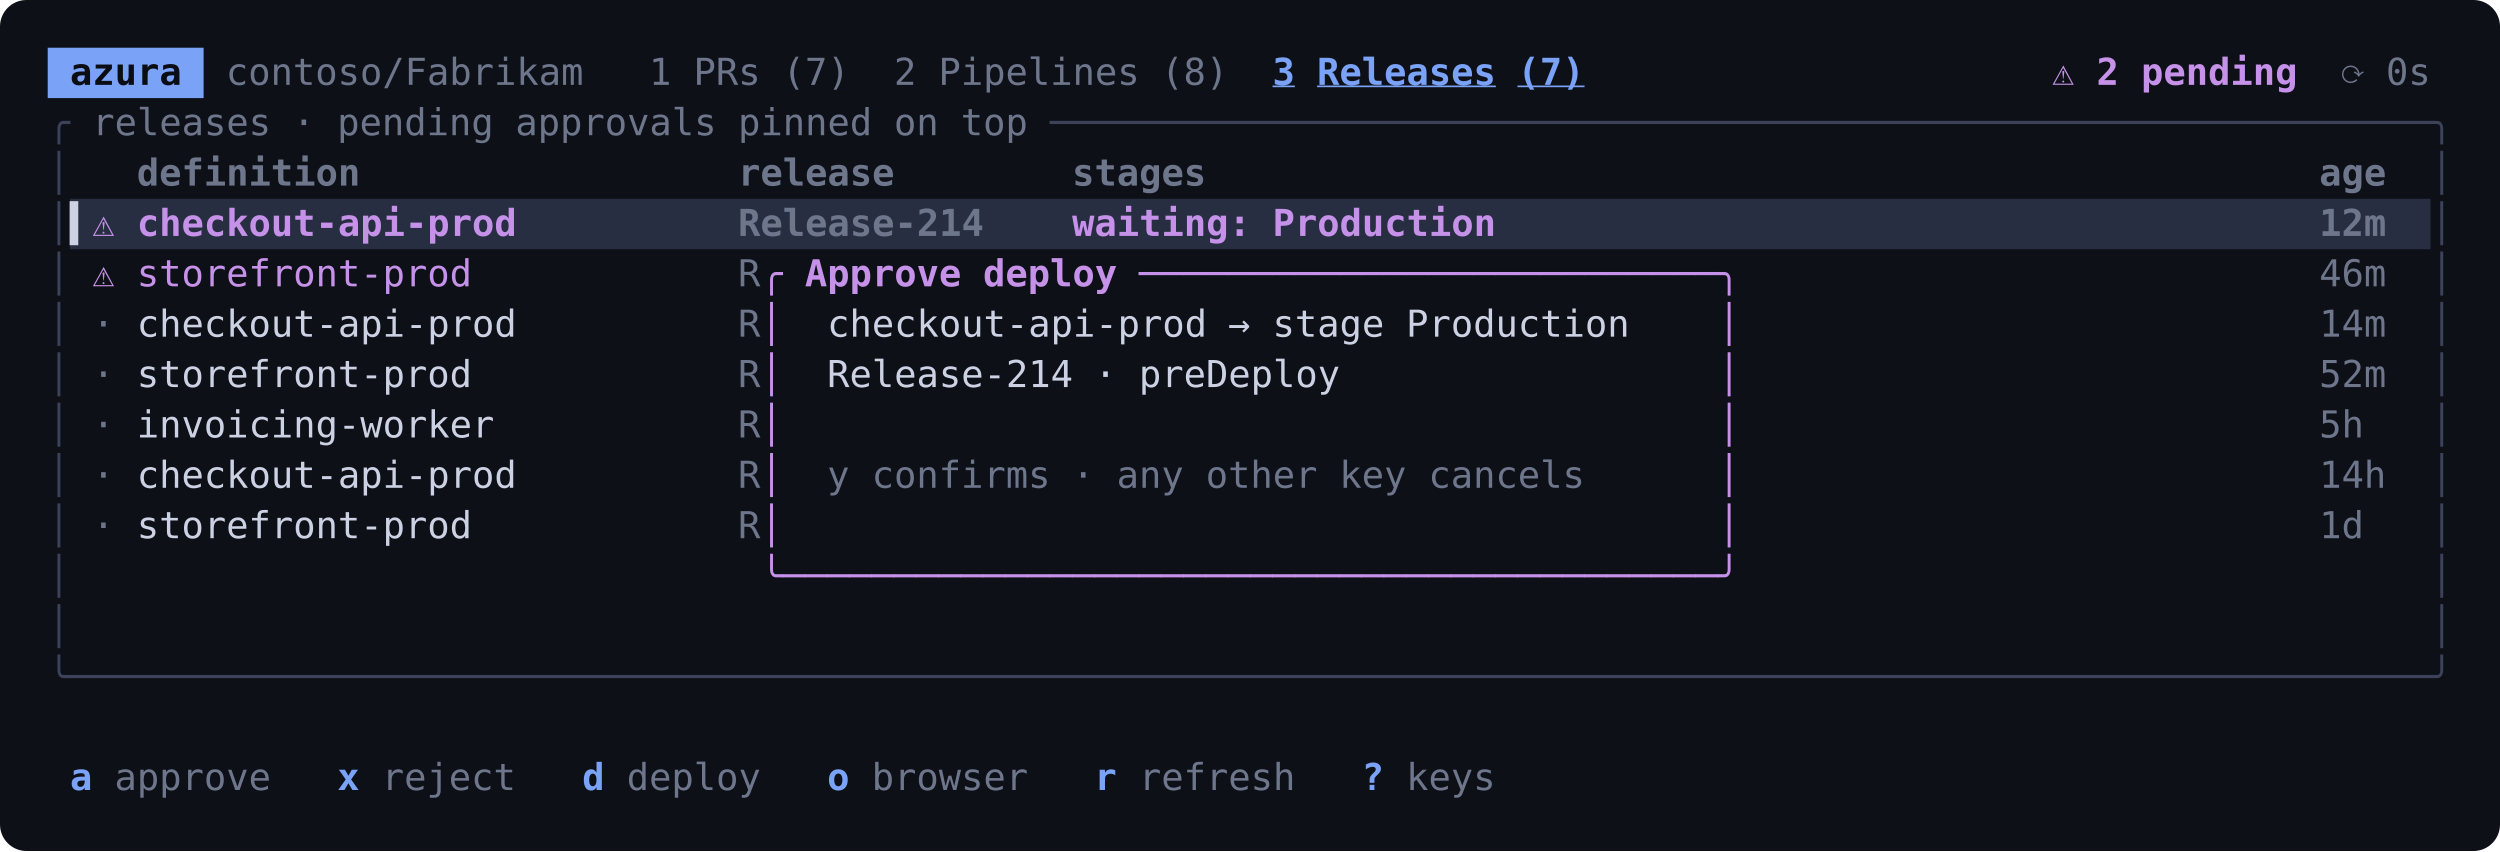
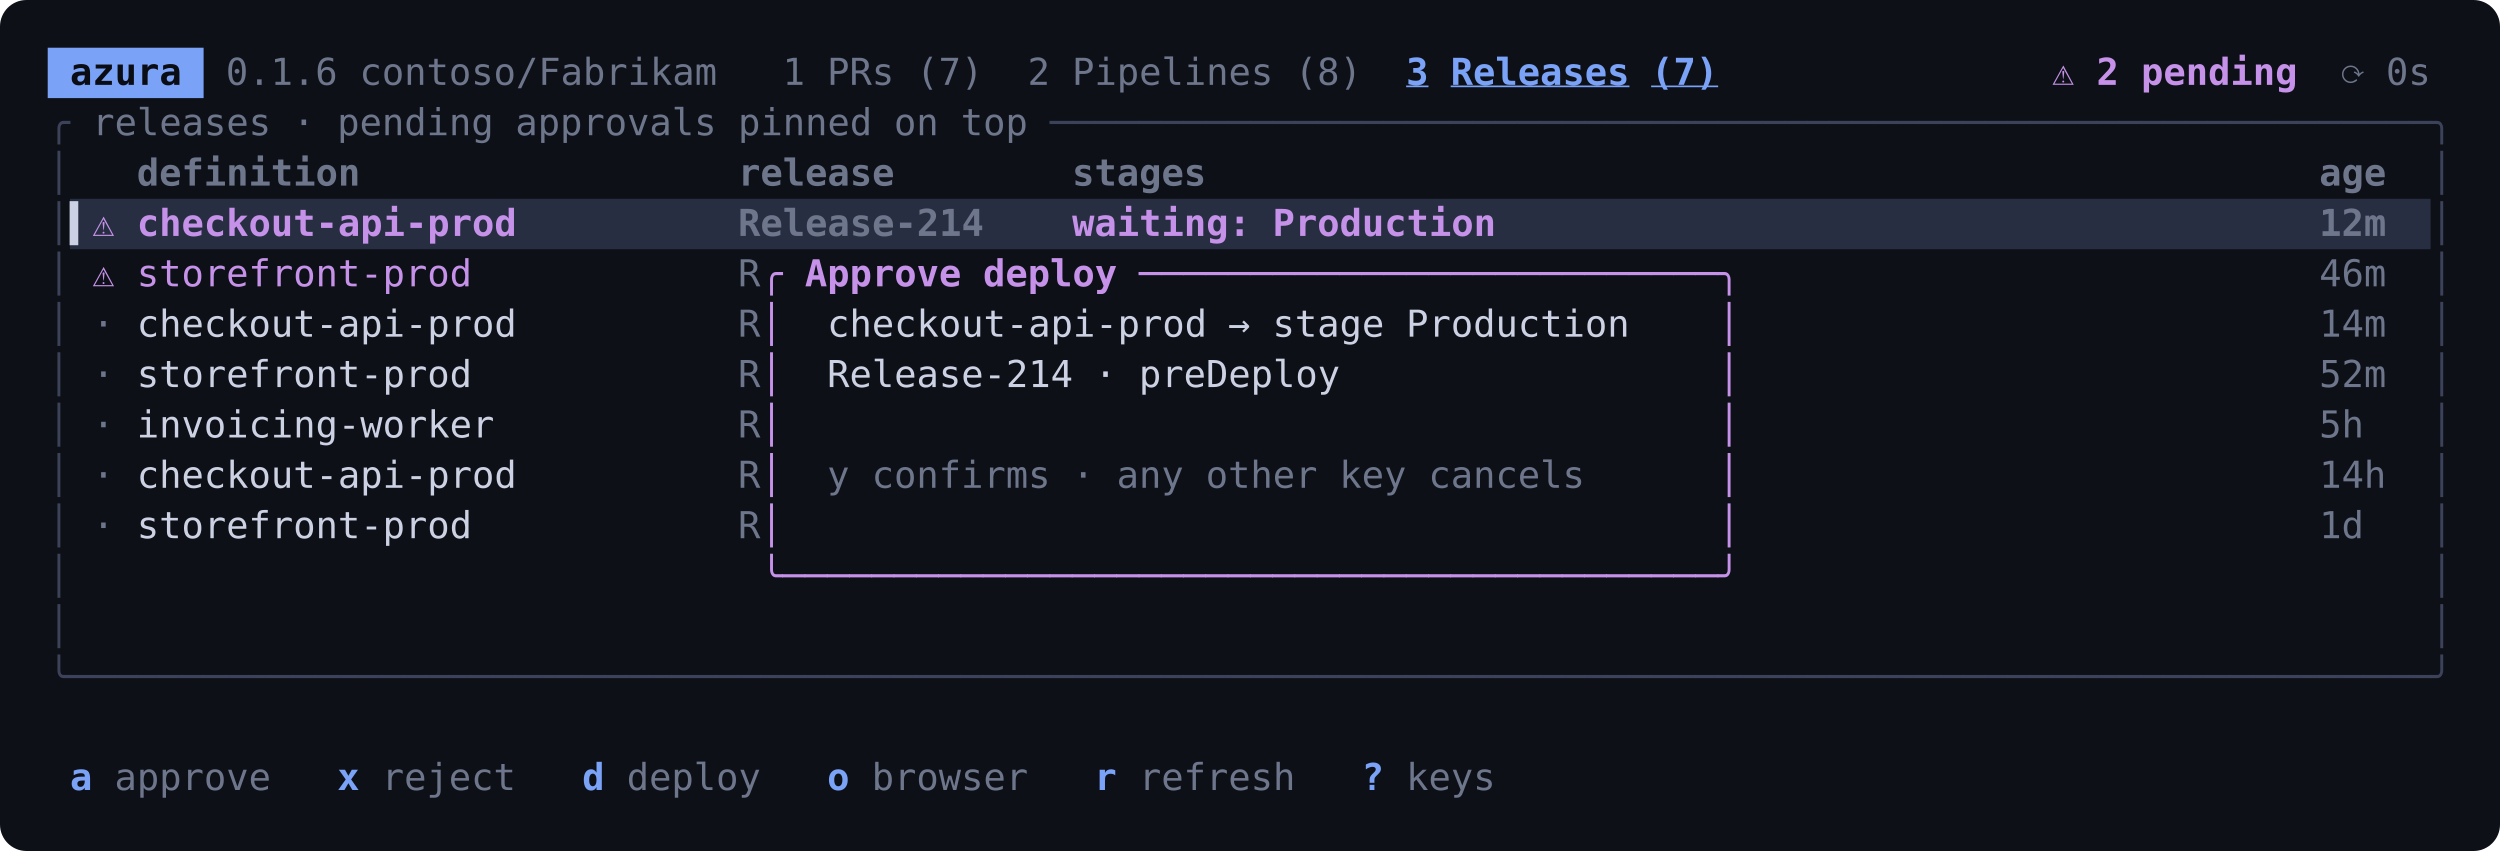
<svg xmlns="http://www.w3.org/2000/svg" width="943" height="321" viewBox="0 0 943 321">
  <rect width="943" height="321" rx="10" fill="#0e1018" />
  <g font-family="SFMono-Regular,Menlo,Consolas,'DejaVu Sans Mono',monospace" font-size="14" xml:space="preserve">
    <rect x="18.0" y="18.0" width="58.8" height="19" fill="#7aa2f7" />
    <text x="26.4" y="32.0" textLength="42.0" lengthAdjust="spacingAndGlyphs" fill="#0b0d14" font-weight="600">azura</text>
-     <text x="85.2" y="32.0" textLength="134.4" lengthAdjust="spacingAndGlyphs" fill="#6e768c">contoso/Fabrikam</text>
-     <text x="244.8" y="32.0" textLength="8.4" lengthAdjust="spacingAndGlyphs" fill="#6e768c">1</text>
-     <text x="261.6" y="32.0" textLength="25.2" lengthAdjust="spacingAndGlyphs" fill="#6e768c">PRs</text>
-     <text x="295.2" y="32.0" textLength="25.2" lengthAdjust="spacingAndGlyphs" fill="#6e768c">(7)</text>
-     <text x="337.2" y="32.0" textLength="8.4" lengthAdjust="spacingAndGlyphs" fill="#6e768c">2</text>
-     <text x="354.0" y="32.0" textLength="75.6" lengthAdjust="spacingAndGlyphs" fill="#6e768c">Pipelines</text>
-     <text x="438.0" y="32.0" textLength="25.2" lengthAdjust="spacingAndGlyphs" fill="#6e768c">(8)</text>
-     <text x="480.0" y="32.0" textLength="8.4" lengthAdjust="spacingAndGlyphs" fill="#7aa2f7" font-weight="600" text-decoration="underline">3</text>
-     <text x="496.8" y="32.0" textLength="67.2" lengthAdjust="spacingAndGlyphs" fill="#7aa2f7" font-weight="600" text-decoration="underline">Releases</text>
-     <text x="572.4" y="32.0" textLength="25.2" lengthAdjust="spacingAndGlyphs" fill="#7aa2f7" font-weight="600" text-decoration="underline">(7)</text>
+     <text x="85.2" y="32.0" textLength="42.0" lengthAdjust="spacingAndGlyphs" fill="#6e768c">0.1.6</text>
+     <text x="135.6" y="32.0" textLength="134.4" lengthAdjust="spacingAndGlyphs" fill="#6e768c">contoso/Fabrikam</text>
+     <text x="295.2" y="32.0" textLength="8.4" lengthAdjust="spacingAndGlyphs" fill="#6e768c">1</text>
+     <text x="312.0" y="32.0" textLength="25.2" lengthAdjust="spacingAndGlyphs" fill="#6e768c">PRs</text>
+     <text x="345.6" y="32.0" textLength="25.2" lengthAdjust="spacingAndGlyphs" fill="#6e768c">(7)</text>
+     <text x="387.6" y="32.0" textLength="8.4" lengthAdjust="spacingAndGlyphs" fill="#6e768c">2</text>
+     <text x="404.4" y="32.0" textLength="75.6" lengthAdjust="spacingAndGlyphs" fill="#6e768c">Pipelines</text>
+     <text x="488.4" y="32.0" textLength="25.2" lengthAdjust="spacingAndGlyphs" fill="#6e768c">(8)</text>
+     <text x="530.4" y="32.0" textLength="8.4" lengthAdjust="spacingAndGlyphs" fill="#7aa2f7" font-weight="600" text-decoration="underline">3</text>
+     <text x="547.2" y="32.0" textLength="67.2" lengthAdjust="spacingAndGlyphs" fill="#7aa2f7" font-weight="600" text-decoration="underline">Releases</text>
+     <text x="622.8" y="32.0" textLength="25.2" lengthAdjust="spacingAndGlyphs" fill="#7aa2f7" font-weight="600" text-decoration="underline">(7)</text>
    <text x="774.0" y="32.0" textLength="8.4" lengthAdjust="spacingAndGlyphs" fill="#c692e9" font-weight="600">⚠</text>
    <text x="790.8" y="32.0" textLength="8.4" lengthAdjust="spacingAndGlyphs" fill="#c692e9" font-weight="600">2</text>
    <text x="807.6" y="32.0" textLength="58.8" lengthAdjust="spacingAndGlyphs" fill="#c692e9" font-weight="600">pending</text>
    <text x="883.2" y="32.0" textLength="8.4" lengthAdjust="spacingAndGlyphs" fill="#6e768c">⟳</text>
    <text x="900.0" y="32.0" textLength="16.8" lengthAdjust="spacingAndGlyphs" fill="#6e768c">0s</text>
    <text x="18.0" y="51.0" textLength="8.4" lengthAdjust="spacingAndGlyphs" fill="#3c425a">╭</text>
    <text x="34.8" y="51.0" textLength="67.2" lengthAdjust="spacingAndGlyphs" fill="#6e768c">releases</text>
    <text x="110.4" y="51.0" textLength="8.4" lengthAdjust="spacingAndGlyphs" fill="#6e768c">·</text>
    <text x="127.2" y="51.0" textLength="58.8" lengthAdjust="spacingAndGlyphs" fill="#6e768c">pending</text>
    <text x="194.4" y="51.0" textLength="75.6" lengthAdjust="spacingAndGlyphs" fill="#6e768c">approvals</text>
    <text x="278.4" y="51.0" textLength="50.4" lengthAdjust="spacingAndGlyphs" fill="#6e768c">pinned</text>
    <text x="337.2" y="51.0" textLength="16.8" lengthAdjust="spacingAndGlyphs" fill="#6e768c">on</text>
    <text x="362.4" y="51.0" textLength="25.2" lengthAdjust="spacingAndGlyphs" fill="#6e768c">top</text>
    <text x="396.0" y="51.0" textLength="8.4" lengthAdjust="spacingAndGlyphs" fill="#3c425a">─</text>
    <text x="404.4" y="51.0" textLength="8.4" lengthAdjust="spacingAndGlyphs" fill="#3c425a">─</text>
    <text x="412.8" y="51.0" textLength="8.4" lengthAdjust="spacingAndGlyphs" fill="#3c425a">─</text>
    <text x="421.2" y="51.0" textLength="8.4" lengthAdjust="spacingAndGlyphs" fill="#3c425a">─</text>
    <text x="429.6" y="51.0" textLength="8.4" lengthAdjust="spacingAndGlyphs" fill="#3c425a">─</text>
    <text x="438.0" y="51.0" textLength="8.4" lengthAdjust="spacingAndGlyphs" fill="#3c425a">─</text>
    <text x="446.4" y="51.0" textLength="8.4" lengthAdjust="spacingAndGlyphs" fill="#3c425a">─</text>
    <text x="454.8" y="51.0" textLength="8.4" lengthAdjust="spacingAndGlyphs" fill="#3c425a">─</text>
    <text x="463.2" y="51.0" textLength="8.4" lengthAdjust="spacingAndGlyphs" fill="#3c425a">─</text>
    <text x="471.6" y="51.0" textLength="8.4" lengthAdjust="spacingAndGlyphs" fill="#3c425a">─</text>
    <text x="480.0" y="51.0" textLength="8.4" lengthAdjust="spacingAndGlyphs" fill="#3c425a">─</text>
    <text x="488.4" y="51.0" textLength="8.4" lengthAdjust="spacingAndGlyphs" fill="#3c425a">─</text>
    <text x="496.8" y="51.0" textLength="8.4" lengthAdjust="spacingAndGlyphs" fill="#3c425a">─</text>
    <text x="505.2" y="51.0" textLength="8.4" lengthAdjust="spacingAndGlyphs" fill="#3c425a">─</text>
    <text x="513.6" y="51.0" textLength="8.4" lengthAdjust="spacingAndGlyphs" fill="#3c425a">─</text>
    <text x="522.0" y="51.0" textLength="8.4" lengthAdjust="spacingAndGlyphs" fill="#3c425a">─</text>
    <text x="530.4" y="51.0" textLength="8.4" lengthAdjust="spacingAndGlyphs" fill="#3c425a">─</text>
    <text x="538.8" y="51.0" textLength="8.4" lengthAdjust="spacingAndGlyphs" fill="#3c425a">─</text>
    <text x="547.2" y="51.0" textLength="8.4" lengthAdjust="spacingAndGlyphs" fill="#3c425a">─</text>
    <text x="555.6" y="51.0" textLength="8.4" lengthAdjust="spacingAndGlyphs" fill="#3c425a">─</text>
    <text x="564.0" y="51.0" textLength="8.4" lengthAdjust="spacingAndGlyphs" fill="#3c425a">─</text>
    <text x="572.4" y="51.0" textLength="8.4" lengthAdjust="spacingAndGlyphs" fill="#3c425a">─</text>
    <text x="580.8" y="51.0" textLength="8.4" lengthAdjust="spacingAndGlyphs" fill="#3c425a">─</text>
    <text x="589.2" y="51.0" textLength="8.4" lengthAdjust="spacingAndGlyphs" fill="#3c425a">─</text>
    <text x="597.6" y="51.0" textLength="8.4" lengthAdjust="spacingAndGlyphs" fill="#3c425a">─</text>
    <text x="606.0" y="51.0" textLength="8.4" lengthAdjust="spacingAndGlyphs" fill="#3c425a">─</text>
    <text x="614.4" y="51.0" textLength="8.4" lengthAdjust="spacingAndGlyphs" fill="#3c425a">─</text>
    <text x="622.8" y="51.0" textLength="8.4" lengthAdjust="spacingAndGlyphs" fill="#3c425a">─</text>
    <text x="631.2" y="51.0" textLength="8.4" lengthAdjust="spacingAndGlyphs" fill="#3c425a">─</text>
    <text x="639.6" y="51.0" textLength="8.4" lengthAdjust="spacingAndGlyphs" fill="#3c425a">─</text>
    <text x="648.0" y="51.0" textLength="8.4" lengthAdjust="spacingAndGlyphs" fill="#3c425a">─</text>
    <text x="656.4" y="51.0" textLength="8.4" lengthAdjust="spacingAndGlyphs" fill="#3c425a">─</text>
    <text x="664.8" y="51.0" textLength="8.4" lengthAdjust="spacingAndGlyphs" fill="#3c425a">─</text>
    <text x="673.2" y="51.0" textLength="8.4" lengthAdjust="spacingAndGlyphs" fill="#3c425a">─</text>
    <text x="681.6" y="51.0" textLength="8.4" lengthAdjust="spacingAndGlyphs" fill="#3c425a">─</text>
    <text x="690.0" y="51.0" textLength="8.4" lengthAdjust="spacingAndGlyphs" fill="#3c425a">─</text>
    <text x="698.4" y="51.0" textLength="8.4" lengthAdjust="spacingAndGlyphs" fill="#3c425a">─</text>
    <text x="706.8" y="51.0" textLength="8.4" lengthAdjust="spacingAndGlyphs" fill="#3c425a">─</text>
    <text x="715.2" y="51.0" textLength="8.4" lengthAdjust="spacingAndGlyphs" fill="#3c425a">─</text>
    <text x="723.6" y="51.0" textLength="8.4" lengthAdjust="spacingAndGlyphs" fill="#3c425a">─</text>
    <text x="732.0" y="51.0" textLength="8.4" lengthAdjust="spacingAndGlyphs" fill="#3c425a">─</text>
    <text x="740.4" y="51.0" textLength="8.4" lengthAdjust="spacingAndGlyphs" fill="#3c425a">─</text>
    <text x="748.8" y="51.0" textLength="8.4" lengthAdjust="spacingAndGlyphs" fill="#3c425a">─</text>
    <text x="757.2" y="51.0" textLength="8.4" lengthAdjust="spacingAndGlyphs" fill="#3c425a">─</text>
    <text x="765.6" y="51.0" textLength="8.4" lengthAdjust="spacingAndGlyphs" fill="#3c425a">─</text>
    <text x="774.0" y="51.0" textLength="8.4" lengthAdjust="spacingAndGlyphs" fill="#3c425a">─</text>
    <text x="782.4" y="51.0" textLength="8.4" lengthAdjust="spacingAndGlyphs" fill="#3c425a">─</text>
    <text x="790.8" y="51.0" textLength="8.4" lengthAdjust="spacingAndGlyphs" fill="#3c425a">─</text>
    <text x="799.2" y="51.0" textLength="8.4" lengthAdjust="spacingAndGlyphs" fill="#3c425a">─</text>
    <text x="807.6" y="51.0" textLength="8.4" lengthAdjust="spacingAndGlyphs" fill="#3c425a">─</text>
    <text x="816.0" y="51.0" textLength="8.4" lengthAdjust="spacingAndGlyphs" fill="#3c425a">─</text>
    <text x="824.4" y="51.0" textLength="8.4" lengthAdjust="spacingAndGlyphs" fill="#3c425a">─</text>
    <text x="832.8" y="51.0" textLength="8.4" lengthAdjust="spacingAndGlyphs" fill="#3c425a">─</text>
    <text x="841.2" y="51.0" textLength="8.4" lengthAdjust="spacingAndGlyphs" fill="#3c425a">─</text>
    <text x="849.6" y="51.0" textLength="8.4" lengthAdjust="spacingAndGlyphs" fill="#3c425a">─</text>
    <text x="858.0" y="51.0" textLength="8.4" lengthAdjust="spacingAndGlyphs" fill="#3c425a">─</text>
    <text x="866.4" y="51.0" textLength="8.4" lengthAdjust="spacingAndGlyphs" fill="#3c425a">─</text>
    <text x="874.8" y="51.0" textLength="8.4" lengthAdjust="spacingAndGlyphs" fill="#3c425a">─</text>
    <text x="883.2" y="51.0" textLength="8.4" lengthAdjust="spacingAndGlyphs" fill="#3c425a">─</text>
    <text x="891.6" y="51.0" textLength="8.4" lengthAdjust="spacingAndGlyphs" fill="#3c425a">─</text>
    <text x="900.0" y="51.0" textLength="8.4" lengthAdjust="spacingAndGlyphs" fill="#3c425a">─</text>
    <text x="908.4" y="51.0" textLength="8.4" lengthAdjust="spacingAndGlyphs" fill="#3c425a">─</text>
    <text x="916.8" y="51.0" textLength="8.4" lengthAdjust="spacingAndGlyphs" fill="#3c425a">╮</text>
    <text x="18.0" y="70.0" textLength="8.4" lengthAdjust="spacingAndGlyphs" fill="#3c425a">│</text>
    <text x="51.6" y="70.0" textLength="84.0" lengthAdjust="spacingAndGlyphs" fill="#6e768c" font-weight="600">definition</text>
    <text x="278.4" y="70.0" textLength="58.8" lengthAdjust="spacingAndGlyphs" fill="#6e768c" font-weight="600">release</text>
    <text x="404.4" y="70.0" textLength="50.4" lengthAdjust="spacingAndGlyphs" fill="#6e768c" font-weight="600">stages</text>
    <text x="874.8" y="70.0" textLength="25.2" lengthAdjust="spacingAndGlyphs" fill="#6e768c" font-weight="600">age</text>
    <text x="916.8" y="70.0" textLength="8.4" lengthAdjust="spacingAndGlyphs" fill="#3c425a">│</text>
    <rect x="26.4" y="75.0" width="890.4" height="19" fill="#282e42" />
    <text x="18.0" y="89.0" textLength="8.4" lengthAdjust="spacingAndGlyphs" fill="#3c425a">│</text>
    <text x="26.4" y="89.0" textLength="8.4" lengthAdjust="spacingAndGlyphs" fill="#ccd2e3" font-weight="600">▍</text>
    <text x="34.8" y="89.0" textLength="8.4" lengthAdjust="spacingAndGlyphs" fill="#c692e9" font-weight="600">⚠</text>
    <text x="51.6" y="89.0" textLength="142.8" lengthAdjust="spacingAndGlyphs" fill="#c692e9" font-weight="600">checkout-api-prod</text>
    <text x="278.4" y="89.0" textLength="92.4" lengthAdjust="spacingAndGlyphs" fill="#6e768c" font-weight="600">Release-214</text>
    <text x="404.4" y="89.0" textLength="67.2" lengthAdjust="spacingAndGlyphs" fill="#c692e9" font-weight="600">waiting:</text>
    <text x="480.0" y="89.0" textLength="84.0" lengthAdjust="spacingAndGlyphs" fill="#c692e9" font-weight="600">Production</text>
    <text x="874.8" y="89.0" textLength="25.2" lengthAdjust="spacingAndGlyphs" fill="#6e768c" font-weight="600">12m</text>
    <text x="916.8" y="89.0" textLength="8.4" lengthAdjust="spacingAndGlyphs" fill="#3c425a">│</text>
    <text x="18.0" y="108.0" textLength="8.4" lengthAdjust="spacingAndGlyphs" fill="#3c425a">│</text>
    <text x="34.8" y="108.0" textLength="8.4" lengthAdjust="spacingAndGlyphs" fill="#c692e9">⚠</text>
    <text x="51.6" y="108.0" textLength="126.0" lengthAdjust="spacingAndGlyphs" fill="#c692e9">storefront-prod</text>
    <text x="278.4" y="108.0" textLength="8.4" lengthAdjust="spacingAndGlyphs" fill="#6e768c">R</text>
    <text x="286.8" y="108.0" textLength="8.4" lengthAdjust="spacingAndGlyphs" fill="#c692e9">╭</text>
    <text x="303.6" y="108.0" textLength="58.8" lengthAdjust="spacingAndGlyphs" fill="#c692e9" font-weight="600">Approve</text>
    <text x="370.8" y="108.0" textLength="50.4" lengthAdjust="spacingAndGlyphs" fill="#c692e9" font-weight="600">deploy</text>
    <text x="429.6" y="108.0" textLength="8.4" lengthAdjust="spacingAndGlyphs" fill="#c692e9">─</text>
    <text x="438.0" y="108.0" textLength="8.4" lengthAdjust="spacingAndGlyphs" fill="#c692e9">─</text>
    <text x="446.4" y="108.0" textLength="8.4" lengthAdjust="spacingAndGlyphs" fill="#c692e9">─</text>
    <text x="454.8" y="108.0" textLength="8.4" lengthAdjust="spacingAndGlyphs" fill="#c692e9">─</text>
    <text x="463.2" y="108.0" textLength="8.4" lengthAdjust="spacingAndGlyphs" fill="#c692e9">─</text>
    <text x="471.6" y="108.0" textLength="8.4" lengthAdjust="spacingAndGlyphs" fill="#c692e9">─</text>
    <text x="480.0" y="108.0" textLength="8.4" lengthAdjust="spacingAndGlyphs" fill="#c692e9">─</text>
    <text x="488.4" y="108.0" textLength="8.4" lengthAdjust="spacingAndGlyphs" fill="#c692e9">─</text>
    <text x="496.8" y="108.0" textLength="8.4" lengthAdjust="spacingAndGlyphs" fill="#c692e9">─</text>
    <text x="505.2" y="108.0" textLength="8.4" lengthAdjust="spacingAndGlyphs" fill="#c692e9">─</text>
    <text x="513.6" y="108.0" textLength="8.4" lengthAdjust="spacingAndGlyphs" fill="#c692e9">─</text>
    <text x="522.0" y="108.0" textLength="8.4" lengthAdjust="spacingAndGlyphs" fill="#c692e9">─</text>
    <text x="530.4" y="108.0" textLength="8.4" lengthAdjust="spacingAndGlyphs" fill="#c692e9">─</text>
    <text x="538.8" y="108.0" textLength="8.4" lengthAdjust="spacingAndGlyphs" fill="#c692e9">─</text>
    <text x="547.2" y="108.0" textLength="8.4" lengthAdjust="spacingAndGlyphs" fill="#c692e9">─</text>
    <text x="555.6" y="108.0" textLength="8.4" lengthAdjust="spacingAndGlyphs" fill="#c692e9">─</text>
    <text x="564.0" y="108.0" textLength="8.4" lengthAdjust="spacingAndGlyphs" fill="#c692e9">─</text>
    <text x="572.4" y="108.0" textLength="8.4" lengthAdjust="spacingAndGlyphs" fill="#c692e9">─</text>
    <text x="580.8" y="108.0" textLength="8.4" lengthAdjust="spacingAndGlyphs" fill="#c692e9">─</text>
    <text x="589.2" y="108.0" textLength="8.4" lengthAdjust="spacingAndGlyphs" fill="#c692e9">─</text>
    <text x="597.6" y="108.0" textLength="8.4" lengthAdjust="spacingAndGlyphs" fill="#c692e9">─</text>
    <text x="606.0" y="108.0" textLength="8.4" lengthAdjust="spacingAndGlyphs" fill="#c692e9">─</text>
    <text x="614.4" y="108.0" textLength="8.4" lengthAdjust="spacingAndGlyphs" fill="#c692e9">─</text>
    <text x="622.8" y="108.0" textLength="8.4" lengthAdjust="spacingAndGlyphs" fill="#c692e9">─</text>
    <text x="631.2" y="108.0" textLength="8.4" lengthAdjust="spacingAndGlyphs" fill="#c692e9">─</text>
    <text x="639.6" y="108.0" textLength="8.4" lengthAdjust="spacingAndGlyphs" fill="#c692e9">─</text>
    <text x="648.0" y="108.0" textLength="8.4" lengthAdjust="spacingAndGlyphs" fill="#c692e9">╮</text>
    <text x="874.8" y="108.0" textLength="25.2" lengthAdjust="spacingAndGlyphs" fill="#6e768c">46m</text>
    <text x="916.8" y="108.0" textLength="8.4" lengthAdjust="spacingAndGlyphs" fill="#3c425a">│</text>
    <text x="18.0" y="127.0" textLength="8.4" lengthAdjust="spacingAndGlyphs" fill="#3c425a">│</text>
    <text x="34.8" y="127.0" textLength="8.4" lengthAdjust="spacingAndGlyphs" fill="#6e768c">·</text>
    <text x="51.6" y="127.0" textLength="142.8" lengthAdjust="spacingAndGlyphs" fill="#ccd2e3">checkout-api-prod</text>
    <text x="278.4" y="127.0" textLength="8.4" lengthAdjust="spacingAndGlyphs" fill="#6e768c">R</text>
    <text x="286.8" y="127.0" textLength="8.4" lengthAdjust="spacingAndGlyphs" fill="#c692e9">│</text>
    <text x="312.0" y="127.0" textLength="142.8" lengthAdjust="spacingAndGlyphs" fill="#ccd2e3">checkout-api-prod</text>
    <text x="463.2" y="127.0" textLength="8.4" lengthAdjust="spacingAndGlyphs" fill="#ccd2e3">→</text>
    <text x="480.0" y="127.0" textLength="42.0" lengthAdjust="spacingAndGlyphs" fill="#ccd2e3">stage</text>
    <text x="530.4" y="127.0" textLength="84.0" lengthAdjust="spacingAndGlyphs" fill="#ccd2e3">Production</text>
    <text x="648.0" y="127.0" textLength="8.4" lengthAdjust="spacingAndGlyphs" fill="#c692e9">│</text>
    <text x="874.8" y="127.0" textLength="25.2" lengthAdjust="spacingAndGlyphs" fill="#6e768c">14m</text>
    <text x="916.8" y="127.0" textLength="8.4" lengthAdjust="spacingAndGlyphs" fill="#3c425a">│</text>
    <text x="18.0" y="146.0" textLength="8.4" lengthAdjust="spacingAndGlyphs" fill="#3c425a">│</text>
    <text x="34.8" y="146.0" textLength="8.4" lengthAdjust="spacingAndGlyphs" fill="#6e768c">·</text>
    <text x="51.6" y="146.0" textLength="126.0" lengthAdjust="spacingAndGlyphs" fill="#ccd2e3">storefront-prod</text>
    <text x="278.4" y="146.0" textLength="8.4" lengthAdjust="spacingAndGlyphs" fill="#6e768c">R</text>
    <text x="286.8" y="146.0" textLength="8.4" lengthAdjust="spacingAndGlyphs" fill="#c692e9">│</text>
    <text x="312.0" y="146.0" textLength="92.4" lengthAdjust="spacingAndGlyphs" fill="#ccd2e3">Release-214</text>
    <text x="412.8" y="146.0" textLength="8.4" lengthAdjust="spacingAndGlyphs" fill="#ccd2e3">·</text>
    <text x="429.6" y="146.0" textLength="75.6" lengthAdjust="spacingAndGlyphs" fill="#ccd2e3">preDeploy</text>
    <text x="648.0" y="146.0" textLength="8.4" lengthAdjust="spacingAndGlyphs" fill="#c692e9">│</text>
    <text x="874.8" y="146.0" textLength="25.2" lengthAdjust="spacingAndGlyphs" fill="#6e768c">52m</text>
    <text x="916.8" y="146.0" textLength="8.4" lengthAdjust="spacingAndGlyphs" fill="#3c425a">│</text>
    <text x="18.0" y="165.0" textLength="8.4" lengthAdjust="spacingAndGlyphs" fill="#3c425a">│</text>
    <text x="34.8" y="165.0" textLength="8.4" lengthAdjust="spacingAndGlyphs" fill="#6e768c">·</text>
    <text x="51.6" y="165.0" textLength="134.4" lengthAdjust="spacingAndGlyphs" fill="#ccd2e3">invoicing-worker</text>
    <text x="278.4" y="165.0" textLength="8.4" lengthAdjust="spacingAndGlyphs" fill="#6e768c">R</text>
    <text x="286.8" y="165.0" textLength="8.4" lengthAdjust="spacingAndGlyphs" fill="#c692e9">│</text>
    <text x="648.0" y="165.0" textLength="8.4" lengthAdjust="spacingAndGlyphs" fill="#c692e9">│</text>
    <text x="874.8" y="165.0" textLength="16.8" lengthAdjust="spacingAndGlyphs" fill="#6e768c">5h</text>
    <text x="916.8" y="165.0" textLength="8.4" lengthAdjust="spacingAndGlyphs" fill="#3c425a">│</text>
    <text x="18.0" y="184.0" textLength="8.4" lengthAdjust="spacingAndGlyphs" fill="#3c425a">│</text>
    <text x="34.8" y="184.0" textLength="8.4" lengthAdjust="spacingAndGlyphs" fill="#6e768c">·</text>
    <text x="51.6" y="184.0" textLength="142.8" lengthAdjust="spacingAndGlyphs" fill="#ccd2e3">checkout-api-prod</text>
    <text x="278.4" y="184.0" textLength="8.4" lengthAdjust="spacingAndGlyphs" fill="#6e768c">R</text>
    <text x="286.8" y="184.0" textLength="8.4" lengthAdjust="spacingAndGlyphs" fill="#c692e9">│</text>
    <text x="312.0" y="184.0" textLength="8.4" lengthAdjust="spacingAndGlyphs" fill="#6e768c">y</text>
    <text x="328.8" y="184.0" textLength="67.2" lengthAdjust="spacingAndGlyphs" fill="#6e768c">confirms</text>
    <text x="404.4" y="184.0" textLength="8.4" lengthAdjust="spacingAndGlyphs" fill="#6e768c">·</text>
    <text x="421.2" y="184.0" textLength="25.2" lengthAdjust="spacingAndGlyphs" fill="#6e768c">any</text>
    <text x="454.8" y="184.0" textLength="42.0" lengthAdjust="spacingAndGlyphs" fill="#6e768c">other</text>
    <text x="505.2" y="184.0" textLength="25.2" lengthAdjust="spacingAndGlyphs" fill="#6e768c">key</text>
    <text x="538.8" y="184.0" textLength="58.8" lengthAdjust="spacingAndGlyphs" fill="#6e768c">cancels</text>
    <text x="648.0" y="184.0" textLength="8.4" lengthAdjust="spacingAndGlyphs" fill="#c692e9">│</text>
    <text x="874.8" y="184.0" textLength="25.2" lengthAdjust="spacingAndGlyphs" fill="#6e768c">14h</text>
    <text x="916.8" y="184.0" textLength="8.4" lengthAdjust="spacingAndGlyphs" fill="#3c425a">│</text>
    <text x="18.0" y="203.0" textLength="8.4" lengthAdjust="spacingAndGlyphs" fill="#3c425a">│</text>
    <text x="34.8" y="203.0" textLength="8.4" lengthAdjust="spacingAndGlyphs" fill="#6e768c">·</text>
    <text x="51.6" y="203.0" textLength="126.0" lengthAdjust="spacingAndGlyphs" fill="#ccd2e3">storefront-prod</text>
    <text x="278.4" y="203.0" textLength="8.4" lengthAdjust="spacingAndGlyphs" fill="#6e768c">R</text>
    <text x="286.8" y="203.0" textLength="8.4" lengthAdjust="spacingAndGlyphs" fill="#c692e9">│</text>
    <text x="648.0" y="203.0" textLength="8.4" lengthAdjust="spacingAndGlyphs" fill="#c692e9">│</text>
    <text x="874.8" y="203.0" textLength="16.8" lengthAdjust="spacingAndGlyphs" fill="#6e768c">1d</text>
    <text x="916.8" y="203.0" textLength="8.4" lengthAdjust="spacingAndGlyphs" fill="#3c425a">│</text>
    <text x="18.0" y="222.0" textLength="8.4" lengthAdjust="spacingAndGlyphs" fill="#3c425a">│</text>
    <text x="286.8" y="222.0" textLength="8.4" lengthAdjust="spacingAndGlyphs" fill="#c692e9">╰</text>
    <text x="295.2" y="222.0" textLength="8.4" lengthAdjust="spacingAndGlyphs" fill="#c692e9">─</text>
    <text x="303.6" y="222.0" textLength="8.4" lengthAdjust="spacingAndGlyphs" fill="#c692e9">─</text>
    <text x="312.0" y="222.0" textLength="8.4" lengthAdjust="spacingAndGlyphs" fill="#c692e9">─</text>
    <text x="320.4" y="222.0" textLength="8.4" lengthAdjust="spacingAndGlyphs" fill="#c692e9">─</text>
    <text x="328.8" y="222.0" textLength="8.4" lengthAdjust="spacingAndGlyphs" fill="#c692e9">─</text>
    <text x="337.2" y="222.0" textLength="8.4" lengthAdjust="spacingAndGlyphs" fill="#c692e9">─</text>
    <text x="345.6" y="222.0" textLength="8.4" lengthAdjust="spacingAndGlyphs" fill="#c692e9">─</text>
    <text x="354.0" y="222.0" textLength="8.4" lengthAdjust="spacingAndGlyphs" fill="#c692e9">─</text>
    <text x="362.4" y="222.0" textLength="8.4" lengthAdjust="spacingAndGlyphs" fill="#c692e9">─</text>
    <text x="370.8" y="222.0" textLength="8.4" lengthAdjust="spacingAndGlyphs" fill="#c692e9">─</text>
    <text x="379.2" y="222.0" textLength="8.4" lengthAdjust="spacingAndGlyphs" fill="#c692e9">─</text>
    <text x="387.6" y="222.0" textLength="8.4" lengthAdjust="spacingAndGlyphs" fill="#c692e9">─</text>
    <text x="396.0" y="222.0" textLength="8.4" lengthAdjust="spacingAndGlyphs" fill="#c692e9">─</text>
    <text x="404.4" y="222.0" textLength="8.4" lengthAdjust="spacingAndGlyphs" fill="#c692e9">─</text>
    <text x="412.8" y="222.0" textLength="8.4" lengthAdjust="spacingAndGlyphs" fill="#c692e9">─</text>
    <text x="421.2" y="222.0" textLength="8.4" lengthAdjust="spacingAndGlyphs" fill="#c692e9">─</text>
    <text x="429.6" y="222.0" textLength="8.4" lengthAdjust="spacingAndGlyphs" fill="#c692e9">─</text>
    <text x="438.0" y="222.0" textLength="8.4" lengthAdjust="spacingAndGlyphs" fill="#c692e9">─</text>
    <text x="446.4" y="222.0" textLength="8.4" lengthAdjust="spacingAndGlyphs" fill="#c692e9">─</text>
    <text x="454.8" y="222.0" textLength="8.4" lengthAdjust="spacingAndGlyphs" fill="#c692e9">─</text>
    <text x="463.2" y="222.0" textLength="8.4" lengthAdjust="spacingAndGlyphs" fill="#c692e9">─</text>
    <text x="471.6" y="222.0" textLength="8.4" lengthAdjust="spacingAndGlyphs" fill="#c692e9">─</text>
    <text x="480.0" y="222.0" textLength="8.4" lengthAdjust="spacingAndGlyphs" fill="#c692e9">─</text>
    <text x="488.4" y="222.0" textLength="8.4" lengthAdjust="spacingAndGlyphs" fill="#c692e9">─</text>
    <text x="496.8" y="222.0" textLength="8.4" lengthAdjust="spacingAndGlyphs" fill="#c692e9">─</text>
    <text x="505.2" y="222.0" textLength="8.4" lengthAdjust="spacingAndGlyphs" fill="#c692e9">─</text>
    <text x="513.6" y="222.0" textLength="8.4" lengthAdjust="spacingAndGlyphs" fill="#c692e9">─</text>
    <text x="522.0" y="222.0" textLength="8.4" lengthAdjust="spacingAndGlyphs" fill="#c692e9">─</text>
    <text x="530.4" y="222.0" textLength="8.4" lengthAdjust="spacingAndGlyphs" fill="#c692e9">─</text>
    <text x="538.8" y="222.0" textLength="8.4" lengthAdjust="spacingAndGlyphs" fill="#c692e9">─</text>
    <text x="547.2" y="222.0" textLength="8.4" lengthAdjust="spacingAndGlyphs" fill="#c692e9">─</text>
    <text x="555.6" y="222.0" textLength="8.4" lengthAdjust="spacingAndGlyphs" fill="#c692e9">─</text>
    <text x="564.0" y="222.0" textLength="8.4" lengthAdjust="spacingAndGlyphs" fill="#c692e9">─</text>
    <text x="572.4" y="222.0" textLength="8.4" lengthAdjust="spacingAndGlyphs" fill="#c692e9">─</text>
    <text x="580.8" y="222.0" textLength="8.4" lengthAdjust="spacingAndGlyphs" fill="#c692e9">─</text>
    <text x="589.2" y="222.0" textLength="8.4" lengthAdjust="spacingAndGlyphs" fill="#c692e9">─</text>
    <text x="597.6" y="222.0" textLength="8.4" lengthAdjust="spacingAndGlyphs" fill="#c692e9">─</text>
    <text x="606.0" y="222.0" textLength="8.4" lengthAdjust="spacingAndGlyphs" fill="#c692e9">─</text>
    <text x="614.4" y="222.0" textLength="8.4" lengthAdjust="spacingAndGlyphs" fill="#c692e9">─</text>
    <text x="622.8" y="222.0" textLength="8.4" lengthAdjust="spacingAndGlyphs" fill="#c692e9">─</text>
    <text x="631.2" y="222.0" textLength="8.4" lengthAdjust="spacingAndGlyphs" fill="#c692e9">─</text>
    <text x="639.6" y="222.0" textLength="8.4" lengthAdjust="spacingAndGlyphs" fill="#c692e9">─</text>
    <text x="648.0" y="222.0" textLength="8.4" lengthAdjust="spacingAndGlyphs" fill="#c692e9">╯</text>
    <text x="916.8" y="222.0" textLength="8.4" lengthAdjust="spacingAndGlyphs" fill="#3c425a">│</text>
    <text x="18.0" y="241.0" textLength="8.4" lengthAdjust="spacingAndGlyphs" fill="#3c425a">│</text>
    <text x="916.8" y="241.0" textLength="8.4" lengthAdjust="spacingAndGlyphs" fill="#3c425a">│</text>
    <text x="18.0" y="260.0" textLength="8.4" lengthAdjust="spacingAndGlyphs" fill="#3c425a">╰</text>
    <text x="26.4" y="260.0" textLength="8.4" lengthAdjust="spacingAndGlyphs" fill="#3c425a">─</text>
    <text x="34.8" y="260.0" textLength="8.4" lengthAdjust="spacingAndGlyphs" fill="#3c425a">─</text>
    <text x="43.2" y="260.0" textLength="8.4" lengthAdjust="spacingAndGlyphs" fill="#3c425a">─</text>
    <text x="51.6" y="260.0" textLength="8.4" lengthAdjust="spacingAndGlyphs" fill="#3c425a">─</text>
    <text x="60.0" y="260.0" textLength="8.4" lengthAdjust="spacingAndGlyphs" fill="#3c425a">─</text>
    <text x="68.4" y="260.0" textLength="8.4" lengthAdjust="spacingAndGlyphs" fill="#3c425a">─</text>
    <text x="76.8" y="260.0" textLength="8.4" lengthAdjust="spacingAndGlyphs" fill="#3c425a">─</text>
    <text x="85.2" y="260.0" textLength="8.4" lengthAdjust="spacingAndGlyphs" fill="#3c425a">─</text>
    <text x="93.6" y="260.0" textLength="8.4" lengthAdjust="spacingAndGlyphs" fill="#3c425a">─</text>
    <text x="102.0" y="260.0" textLength="8.4" lengthAdjust="spacingAndGlyphs" fill="#3c425a">─</text>
    <text x="110.4" y="260.0" textLength="8.4" lengthAdjust="spacingAndGlyphs" fill="#3c425a">─</text>
    <text x="118.8" y="260.0" textLength="8.4" lengthAdjust="spacingAndGlyphs" fill="#3c425a">─</text>
    <text x="127.2" y="260.0" textLength="8.4" lengthAdjust="spacingAndGlyphs" fill="#3c425a">─</text>
    <text x="135.6" y="260.0" textLength="8.4" lengthAdjust="spacingAndGlyphs" fill="#3c425a">─</text>
    <text x="144.0" y="260.0" textLength="8.4" lengthAdjust="spacingAndGlyphs" fill="#3c425a">─</text>
    <text x="152.4" y="260.0" textLength="8.4" lengthAdjust="spacingAndGlyphs" fill="#3c425a">─</text>
    <text x="160.8" y="260.0" textLength="8.4" lengthAdjust="spacingAndGlyphs" fill="#3c425a">─</text>
    <text x="169.2" y="260.0" textLength="8.4" lengthAdjust="spacingAndGlyphs" fill="#3c425a">─</text>
    <text x="177.6" y="260.0" textLength="8.4" lengthAdjust="spacingAndGlyphs" fill="#3c425a">─</text>
    <text x="186.0" y="260.0" textLength="8.4" lengthAdjust="spacingAndGlyphs" fill="#3c425a">─</text>
    <text x="194.4" y="260.0" textLength="8.4" lengthAdjust="spacingAndGlyphs" fill="#3c425a">─</text>
    <text x="202.8" y="260.0" textLength="8.4" lengthAdjust="spacingAndGlyphs" fill="#3c425a">─</text>
    <text x="211.2" y="260.0" textLength="8.4" lengthAdjust="spacingAndGlyphs" fill="#3c425a">─</text>
    <text x="219.6" y="260.0" textLength="8.4" lengthAdjust="spacingAndGlyphs" fill="#3c425a">─</text>
    <text x="228.0" y="260.0" textLength="8.4" lengthAdjust="spacingAndGlyphs" fill="#3c425a">─</text>
    <text x="236.4" y="260.0" textLength="8.4" lengthAdjust="spacingAndGlyphs" fill="#3c425a">─</text>
    <text x="244.8" y="260.0" textLength="8.4" lengthAdjust="spacingAndGlyphs" fill="#3c425a">─</text>
    <text x="253.2" y="260.0" textLength="8.4" lengthAdjust="spacingAndGlyphs" fill="#3c425a">─</text>
    <text x="261.6" y="260.0" textLength="8.4" lengthAdjust="spacingAndGlyphs" fill="#3c425a">─</text>
    <text x="270.0" y="260.0" textLength="8.4" lengthAdjust="spacingAndGlyphs" fill="#3c425a">─</text>
    <text x="278.4" y="260.0" textLength="8.4" lengthAdjust="spacingAndGlyphs" fill="#3c425a">─</text>
    <text x="286.8" y="260.0" textLength="8.4" lengthAdjust="spacingAndGlyphs" fill="#3c425a">─</text>
    <text x="295.2" y="260.0" textLength="8.4" lengthAdjust="spacingAndGlyphs" fill="#3c425a">─</text>
    <text x="303.6" y="260.0" textLength="8.4" lengthAdjust="spacingAndGlyphs" fill="#3c425a">─</text>
    <text x="312.0" y="260.0" textLength="8.4" lengthAdjust="spacingAndGlyphs" fill="#3c425a">─</text>
    <text x="320.4" y="260.0" textLength="8.4" lengthAdjust="spacingAndGlyphs" fill="#3c425a">─</text>
    <text x="328.8" y="260.0" textLength="8.4" lengthAdjust="spacingAndGlyphs" fill="#3c425a">─</text>
    <text x="337.2" y="260.0" textLength="8.4" lengthAdjust="spacingAndGlyphs" fill="#3c425a">─</text>
    <text x="345.6" y="260.0" textLength="8.4" lengthAdjust="spacingAndGlyphs" fill="#3c425a">─</text>
    <text x="354.0" y="260.0" textLength="8.4" lengthAdjust="spacingAndGlyphs" fill="#3c425a">─</text>
    <text x="362.4" y="260.0" textLength="8.4" lengthAdjust="spacingAndGlyphs" fill="#3c425a">─</text>
    <text x="370.8" y="260.0" textLength="8.4" lengthAdjust="spacingAndGlyphs" fill="#3c425a">─</text>
    <text x="379.2" y="260.0" textLength="8.4" lengthAdjust="spacingAndGlyphs" fill="#3c425a">─</text>
    <text x="387.6" y="260.0" textLength="8.4" lengthAdjust="spacingAndGlyphs" fill="#3c425a">─</text>
    <text x="396.0" y="260.0" textLength="8.4" lengthAdjust="spacingAndGlyphs" fill="#3c425a">─</text>
    <text x="404.4" y="260.0" textLength="8.4" lengthAdjust="spacingAndGlyphs" fill="#3c425a">─</text>
    <text x="412.8" y="260.0" textLength="8.4" lengthAdjust="spacingAndGlyphs" fill="#3c425a">─</text>
    <text x="421.2" y="260.0" textLength="8.4" lengthAdjust="spacingAndGlyphs" fill="#3c425a">─</text>
    <text x="429.6" y="260.0" textLength="8.4" lengthAdjust="spacingAndGlyphs" fill="#3c425a">─</text>
    <text x="438.0" y="260.0" textLength="8.4" lengthAdjust="spacingAndGlyphs" fill="#3c425a">─</text>
    <text x="446.4" y="260.0" textLength="8.4" lengthAdjust="spacingAndGlyphs" fill="#3c425a">─</text>
    <text x="454.8" y="260.0" textLength="8.4" lengthAdjust="spacingAndGlyphs" fill="#3c425a">─</text>
    <text x="463.2" y="260.0" textLength="8.4" lengthAdjust="spacingAndGlyphs" fill="#3c425a">─</text>
    <text x="471.6" y="260.0" textLength="8.4" lengthAdjust="spacingAndGlyphs" fill="#3c425a">─</text>
    <text x="480.0" y="260.0" textLength="8.4" lengthAdjust="spacingAndGlyphs" fill="#3c425a">─</text>
    <text x="488.4" y="260.0" textLength="8.4" lengthAdjust="spacingAndGlyphs" fill="#3c425a">─</text>
    <text x="496.8" y="260.0" textLength="8.4" lengthAdjust="spacingAndGlyphs" fill="#3c425a">─</text>
    <text x="505.2" y="260.0" textLength="8.4" lengthAdjust="spacingAndGlyphs" fill="#3c425a">─</text>
    <text x="513.6" y="260.0" textLength="8.4" lengthAdjust="spacingAndGlyphs" fill="#3c425a">─</text>
    <text x="522.0" y="260.0" textLength="8.4" lengthAdjust="spacingAndGlyphs" fill="#3c425a">─</text>
    <text x="530.4" y="260.0" textLength="8.4" lengthAdjust="spacingAndGlyphs" fill="#3c425a">─</text>
    <text x="538.8" y="260.0" textLength="8.4" lengthAdjust="spacingAndGlyphs" fill="#3c425a">─</text>
    <text x="547.2" y="260.0" textLength="8.4" lengthAdjust="spacingAndGlyphs" fill="#3c425a">─</text>
    <text x="555.6" y="260.0" textLength="8.4" lengthAdjust="spacingAndGlyphs" fill="#3c425a">─</text>
    <text x="564.0" y="260.0" textLength="8.4" lengthAdjust="spacingAndGlyphs" fill="#3c425a">─</text>
    <text x="572.4" y="260.0" textLength="8.4" lengthAdjust="spacingAndGlyphs" fill="#3c425a">─</text>
    <text x="580.8" y="260.0" textLength="8.4" lengthAdjust="spacingAndGlyphs" fill="#3c425a">─</text>
    <text x="589.2" y="260.0" textLength="8.4" lengthAdjust="spacingAndGlyphs" fill="#3c425a">─</text>
    <text x="597.6" y="260.0" textLength="8.4" lengthAdjust="spacingAndGlyphs" fill="#3c425a">─</text>
    <text x="606.0" y="260.0" textLength="8.4" lengthAdjust="spacingAndGlyphs" fill="#3c425a">─</text>
    <text x="614.4" y="260.0" textLength="8.4" lengthAdjust="spacingAndGlyphs" fill="#3c425a">─</text>
    <text x="622.8" y="260.0" textLength="8.4" lengthAdjust="spacingAndGlyphs" fill="#3c425a">─</text>
    <text x="631.2" y="260.0" textLength="8.4" lengthAdjust="spacingAndGlyphs" fill="#3c425a">─</text>
    <text x="639.6" y="260.0" textLength="8.4" lengthAdjust="spacingAndGlyphs" fill="#3c425a">─</text>
    <text x="648.0" y="260.0" textLength="8.4" lengthAdjust="spacingAndGlyphs" fill="#3c425a">─</text>
    <text x="656.4" y="260.0" textLength="8.4" lengthAdjust="spacingAndGlyphs" fill="#3c425a">─</text>
    <text x="664.8" y="260.0" textLength="8.4" lengthAdjust="spacingAndGlyphs" fill="#3c425a">─</text>
    <text x="673.2" y="260.0" textLength="8.4" lengthAdjust="spacingAndGlyphs" fill="#3c425a">─</text>
    <text x="681.6" y="260.0" textLength="8.4" lengthAdjust="spacingAndGlyphs" fill="#3c425a">─</text>
    <text x="690.0" y="260.0" textLength="8.4" lengthAdjust="spacingAndGlyphs" fill="#3c425a">─</text>
    <text x="698.4" y="260.0" textLength="8.4" lengthAdjust="spacingAndGlyphs" fill="#3c425a">─</text>
    <text x="706.8" y="260.0" textLength="8.4" lengthAdjust="spacingAndGlyphs" fill="#3c425a">─</text>
    <text x="715.2" y="260.0" textLength="8.4" lengthAdjust="spacingAndGlyphs" fill="#3c425a">─</text>
    <text x="723.6" y="260.0" textLength="8.4" lengthAdjust="spacingAndGlyphs" fill="#3c425a">─</text>
    <text x="732.0" y="260.0" textLength="8.4" lengthAdjust="spacingAndGlyphs" fill="#3c425a">─</text>
    <text x="740.4" y="260.0" textLength="8.4" lengthAdjust="spacingAndGlyphs" fill="#3c425a">─</text>
    <text x="748.8" y="260.0" textLength="8.4" lengthAdjust="spacingAndGlyphs" fill="#3c425a">─</text>
    <text x="757.2" y="260.0" textLength="8.4" lengthAdjust="spacingAndGlyphs" fill="#3c425a">─</text>
    <text x="765.6" y="260.0" textLength="8.4" lengthAdjust="spacingAndGlyphs" fill="#3c425a">─</text>
    <text x="774.0" y="260.0" textLength="8.4" lengthAdjust="spacingAndGlyphs" fill="#3c425a">─</text>
    <text x="782.4" y="260.0" textLength="8.4" lengthAdjust="spacingAndGlyphs" fill="#3c425a">─</text>
    <text x="790.8" y="260.0" textLength="8.4" lengthAdjust="spacingAndGlyphs" fill="#3c425a">─</text>
    <text x="799.2" y="260.0" textLength="8.4" lengthAdjust="spacingAndGlyphs" fill="#3c425a">─</text>
    <text x="807.6" y="260.0" textLength="8.4" lengthAdjust="spacingAndGlyphs" fill="#3c425a">─</text>
    <text x="816.0" y="260.0" textLength="8.4" lengthAdjust="spacingAndGlyphs" fill="#3c425a">─</text>
    <text x="824.4" y="260.0" textLength="8.4" lengthAdjust="spacingAndGlyphs" fill="#3c425a">─</text>
    <text x="832.8" y="260.0" textLength="8.4" lengthAdjust="spacingAndGlyphs" fill="#3c425a">─</text>
    <text x="841.2" y="260.0" textLength="8.4" lengthAdjust="spacingAndGlyphs" fill="#3c425a">─</text>
    <text x="849.6" y="260.0" textLength="8.4" lengthAdjust="spacingAndGlyphs" fill="#3c425a">─</text>
    <text x="858.0" y="260.0" textLength="8.4" lengthAdjust="spacingAndGlyphs" fill="#3c425a">─</text>
    <text x="866.4" y="260.0" textLength="8.4" lengthAdjust="spacingAndGlyphs" fill="#3c425a">─</text>
    <text x="874.8" y="260.0" textLength="8.4" lengthAdjust="spacingAndGlyphs" fill="#3c425a">─</text>
    <text x="883.2" y="260.0" textLength="8.4" lengthAdjust="spacingAndGlyphs" fill="#3c425a">─</text>
    <text x="891.6" y="260.0" textLength="8.4" lengthAdjust="spacingAndGlyphs" fill="#3c425a">─</text>
    <text x="900.0" y="260.0" textLength="8.4" lengthAdjust="spacingAndGlyphs" fill="#3c425a">─</text>
    <text x="908.4" y="260.0" textLength="8.4" lengthAdjust="spacingAndGlyphs" fill="#3c425a">─</text>
    <text x="916.8" y="260.0" textLength="8.4" lengthAdjust="spacingAndGlyphs" fill="#3c425a">╯</text>
    <text x="26.4" y="298.0" textLength="8.4" lengthAdjust="spacingAndGlyphs" fill="#7aa2f7" font-weight="600">a</text>
    <text x="43.2" y="298.0" textLength="58.8" lengthAdjust="spacingAndGlyphs" fill="#6e768c">approve</text>
    <text x="127.2" y="298.0" textLength="8.4" lengthAdjust="spacingAndGlyphs" fill="#7aa2f7" font-weight="600">x</text>
    <text x="144.0" y="298.0" textLength="50.4" lengthAdjust="spacingAndGlyphs" fill="#6e768c">reject</text>
    <text x="219.6" y="298.0" textLength="8.4" lengthAdjust="spacingAndGlyphs" fill="#7aa2f7" font-weight="600">d</text>
    <text x="236.4" y="298.0" textLength="50.4" lengthAdjust="spacingAndGlyphs" fill="#6e768c">deploy</text>
    <text x="312.0" y="298.0" textLength="8.4" lengthAdjust="spacingAndGlyphs" fill="#7aa2f7" font-weight="600">o</text>
    <text x="328.8" y="298.0" textLength="58.8" lengthAdjust="spacingAndGlyphs" fill="#6e768c">browser</text>
    <text x="412.8" y="298.0" textLength="8.4" lengthAdjust="spacingAndGlyphs" fill="#7aa2f7" font-weight="600">r</text>
    <text x="429.6" y="298.0" textLength="58.8" lengthAdjust="spacingAndGlyphs" fill="#6e768c">refresh</text>
    <text x="513.6" y="298.0" textLength="8.4" lengthAdjust="spacingAndGlyphs" fill="#7aa2f7" font-weight="600">?</text>
    <text x="530.4" y="298.0" textLength="33.6" lengthAdjust="spacingAndGlyphs" fill="#6e768c">keys</text>
  </g>
</svg>
